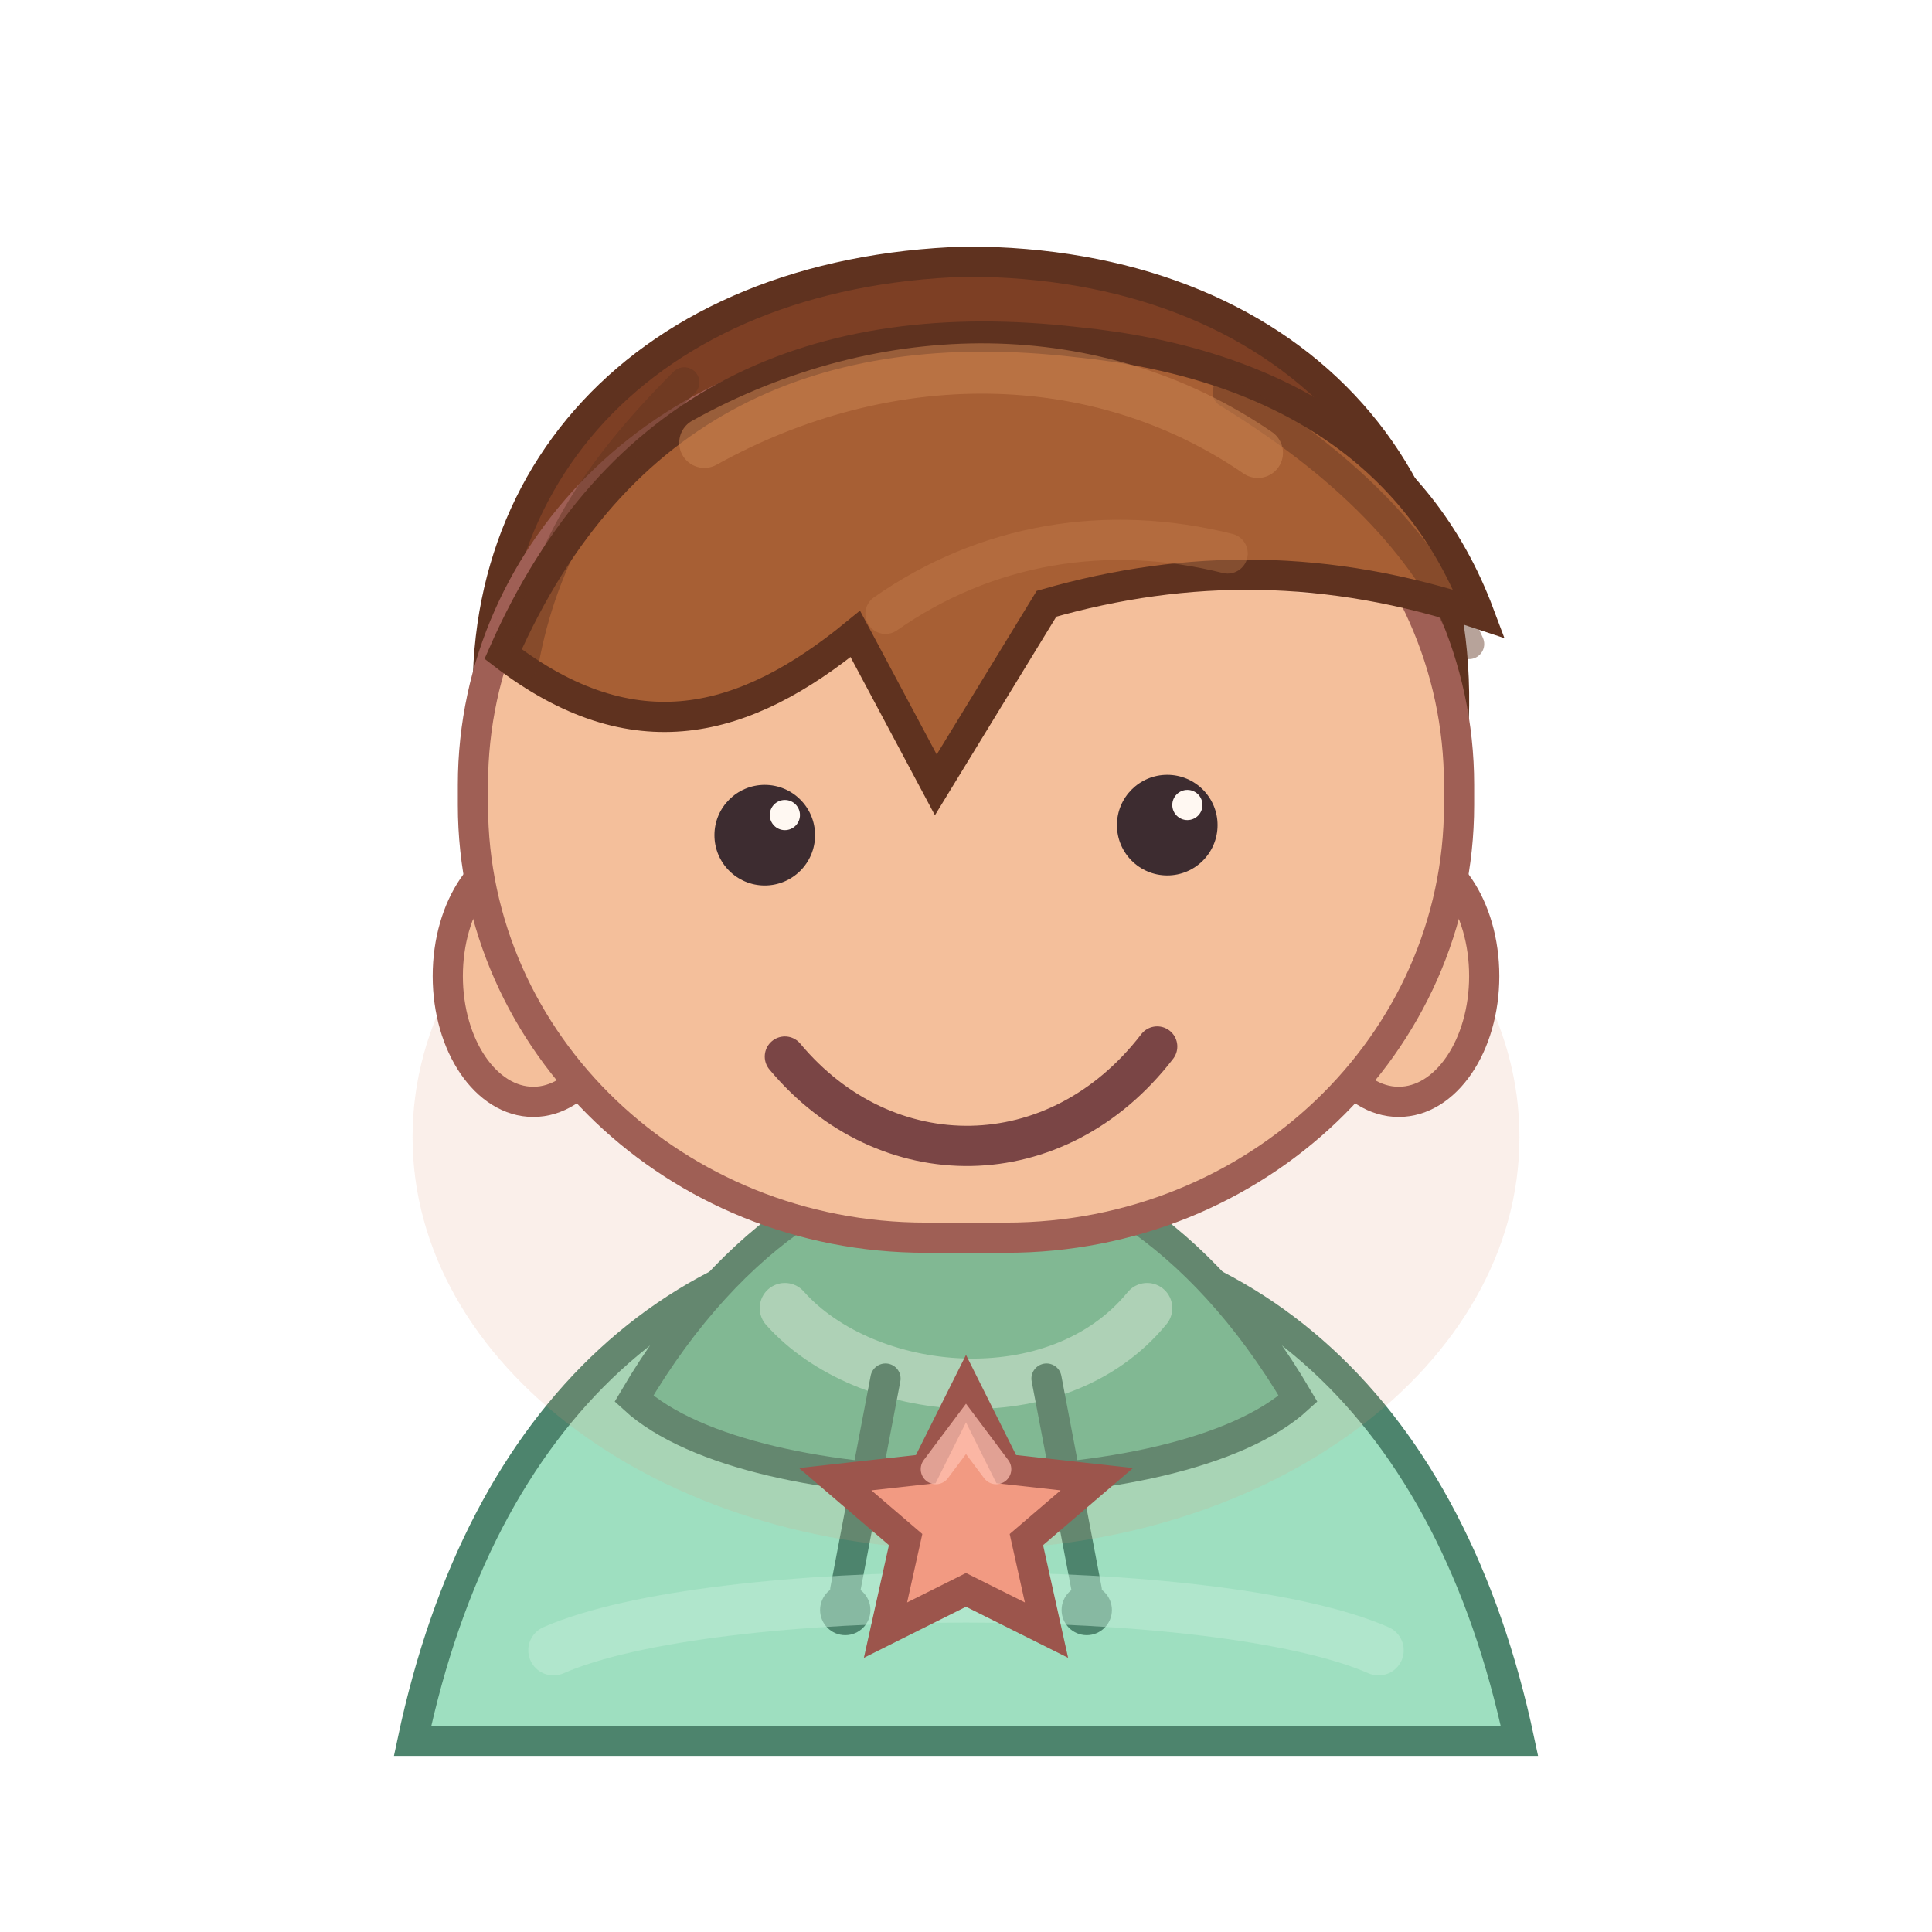
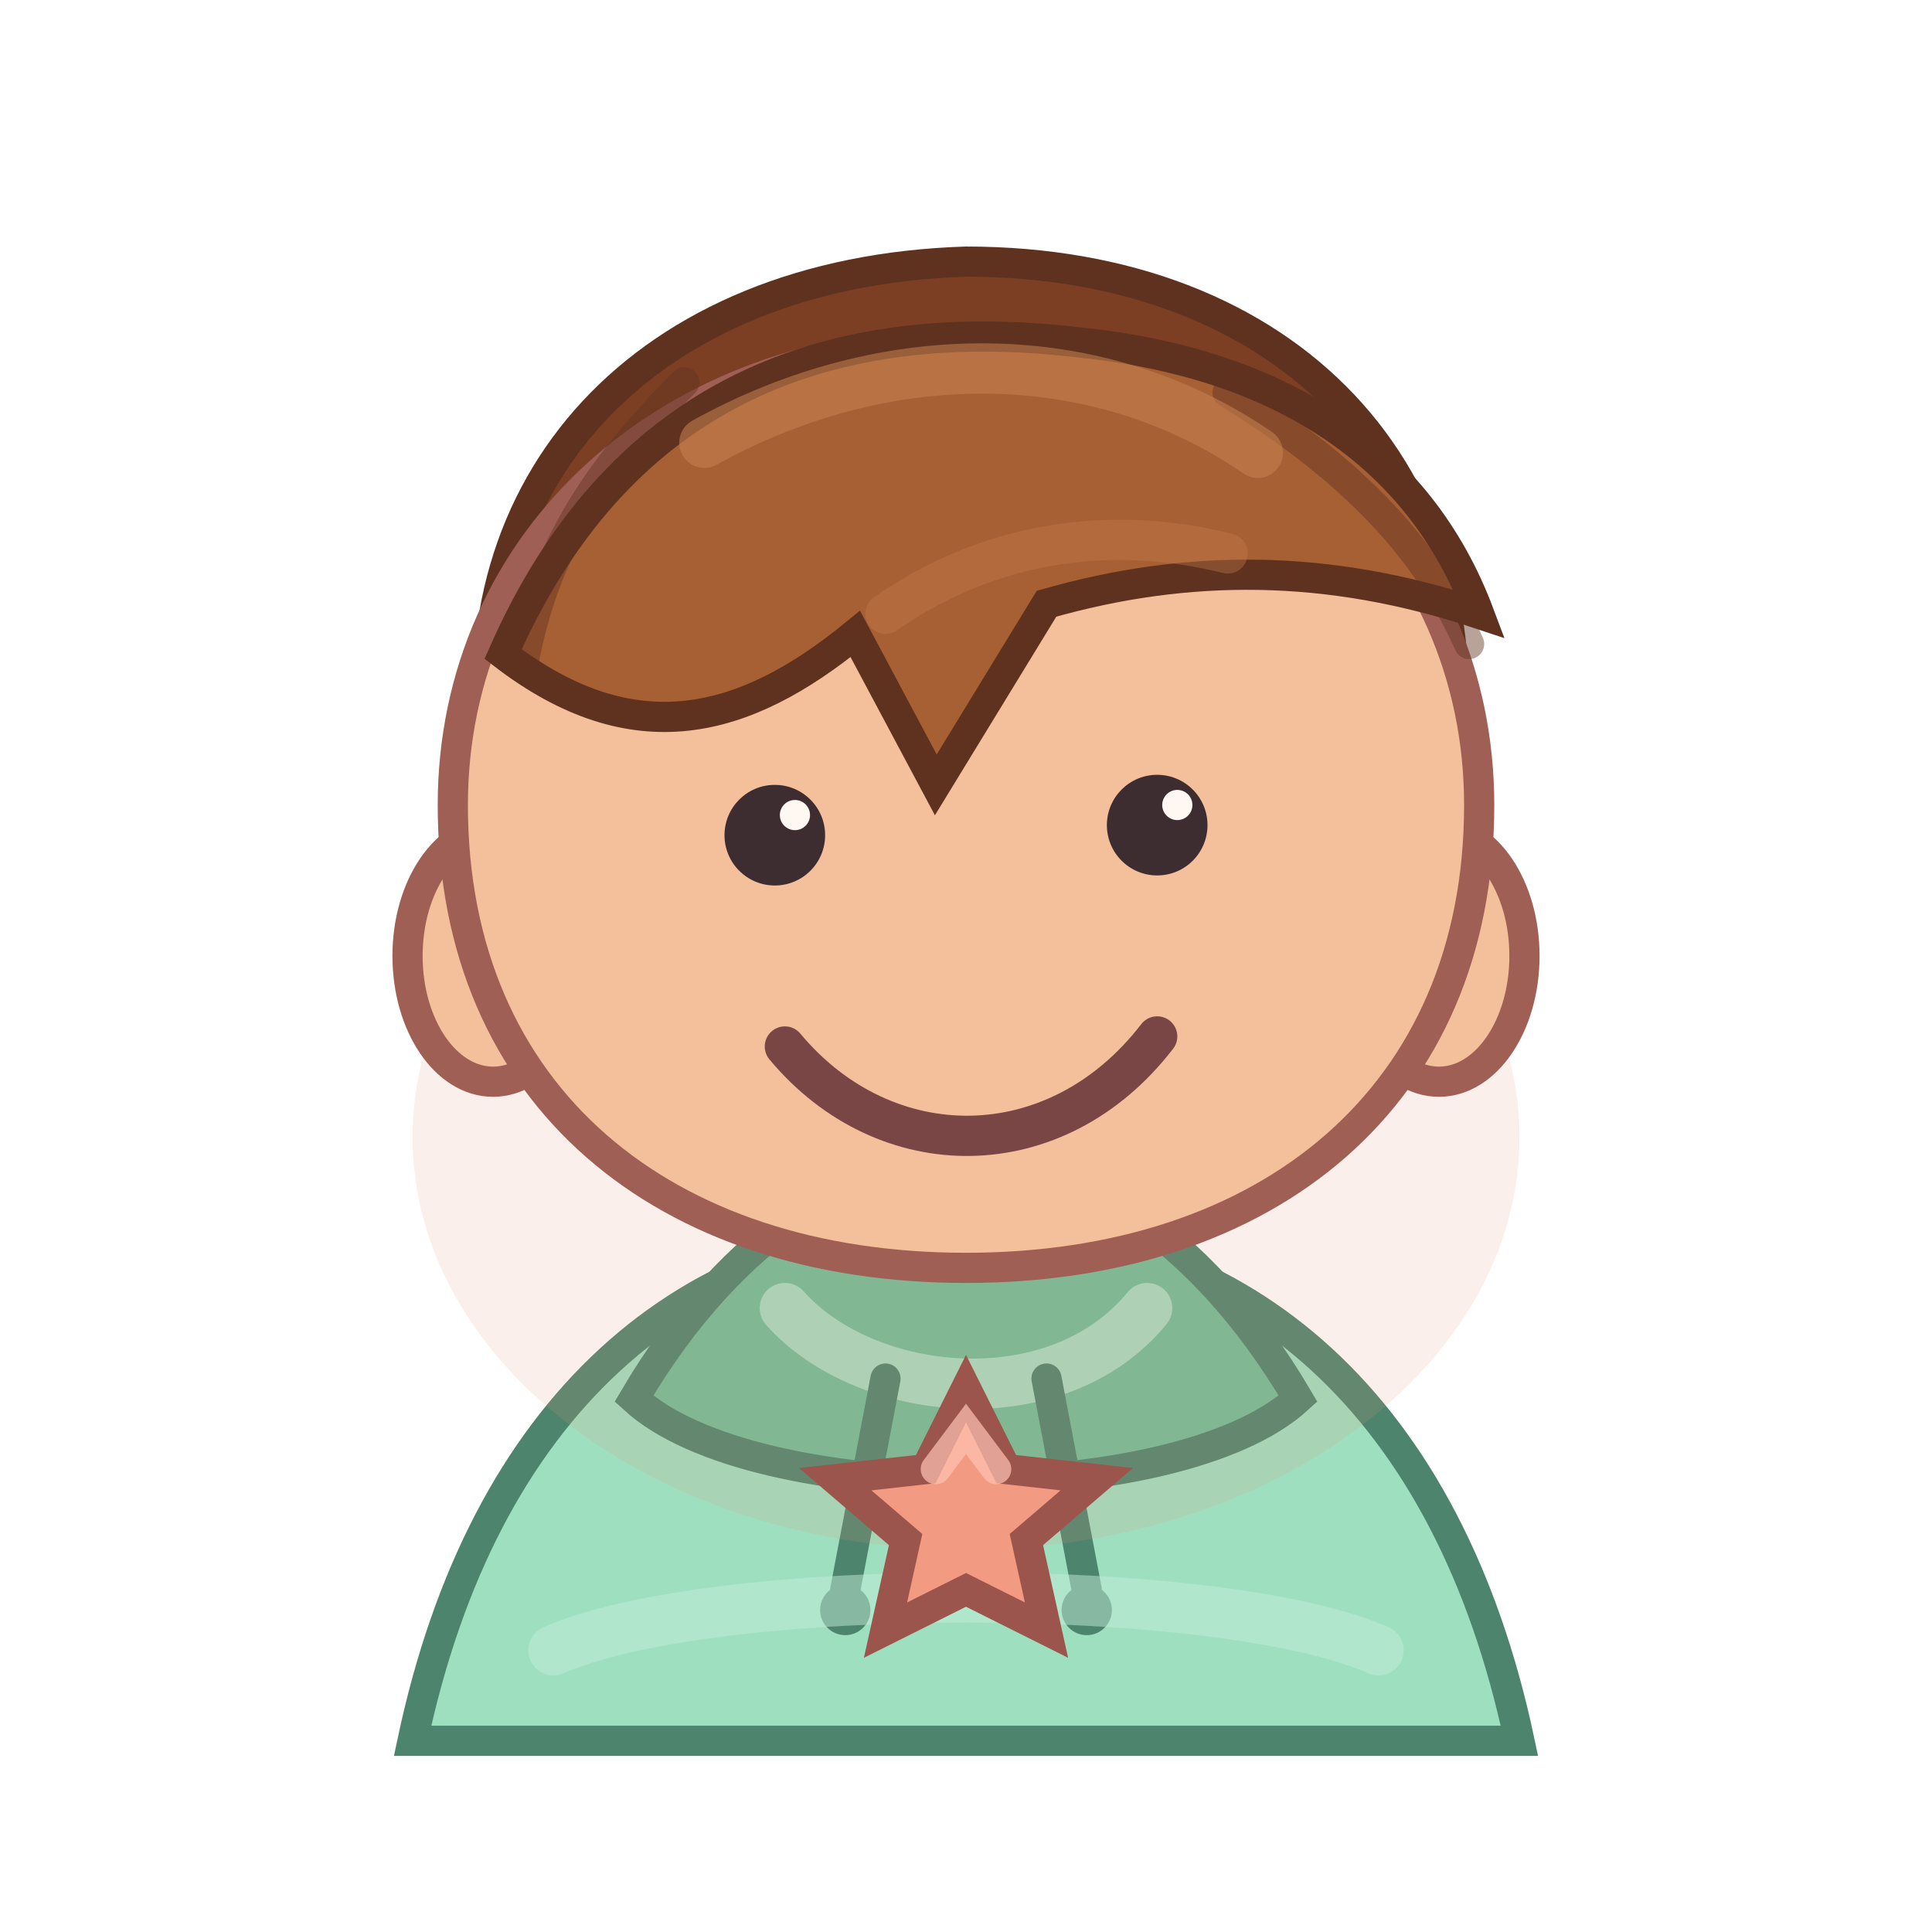
<svg xmlns="http://www.w3.org/2000/svg" viewBox="0 0 192 192" width="192" height="192" role="img" aria-label="HomeOps Avatar V2 sample">
  <g id="avatar-v2-layer-back-hair">
    <path d="M49 76c-4-28 15-49 47-50 32 0 52 21 48 51-9-10-19-14-31-12-16 3-31 6-48-2-7 3-12 7-16 13z" fill="#7d3f24" stroke="#5f321f" stroke-width="3" />
  </g>
  <g id="avatar-v2-layer-shirt">
    <path d="M41 173c7-33 27-51 55-51s48 18 55 51z" fill="#9edfc0" stroke="#4d846d" stroke-width="3" />
    <path d="M63 139c10-17 23-24 33-24s23 7 33 24c-12 11-54 11-66 0z" fill="#70be98" stroke="#4d846d" stroke-width="3" />
    <path d="M78 130c8 9 27 11 36 0" fill="none" stroke="#c1edd7" stroke-width="5" stroke-linecap="round" opacity="0.65" />
    <path d="M88 137l-4 21M104 137l4 21" stroke="#4d846d" stroke-width="3" stroke-linecap="round" />
    <circle cx="84" cy="160" r="2.5" fill="#4d846d" />
    <circle cx="108" cy="160" r="2.5" fill="#4d846d" />
    <path d="M55 164c16-7 66-7 82 0" fill="none" stroke="#c1edd7" stroke-width="5" stroke-linecap="round" opacity="0.5" />
  </g>
  <g id="avatar-v2-layer-base">
    <ellipse cx="96" cy="113" rx="55" ry="41" fill="#df9778" opacity="0.16" />
-     <ellipse data-anatomy="ear-left" cx="53" cy="97" rx="8.5" ry="12.5" fill="#f4bf9b" stroke="#9f5f55" stroke-width="3" />
-     <ellipse data-anatomy="ear-right" cx="139" cy="97" rx="8.5" ry="12.5" fill="#f4bf9b" stroke="#9f5f55" stroke-width="3" />
-     <rect x="47" y="35" width="98" height="88" rx="45" ry="43" fill="#f4bf9b" stroke="#9f5f55" stroke-width="3" />
-     <path d="M66 57c17-17 45-21 64-2" fill="none" stroke="#ffd8bf" stroke-width="8" stroke-linecap="round" opacity="0.4" />
-     <circle cx="76" cy="83" r="5" fill="#3d2c30" />
-     <circle cx="116" cy="82" r="5" fill="#3d2c30" />
-     <circle cx="78" cy="81" r="1.5" fill="#fff8f2" />
-     <circle cx="118" cy="80" r="1.5" fill="#fff8f2" />
-     <path d="M78 105c10 12 27 12 37-1" fill="none" stroke="#7a4545" stroke-width="4" stroke-linecap="round" />
+     <ellipse data-anatomy="ear-left" cx="49" cy="95" rx="8.5" ry="12.5" fill="#f4bf9b" stroke="#9f5f55" stroke-width="3" />
+     <ellipse data-anatomy="ear-right" cx="143" cy="95" rx="8.5" ry="12.5" fill="#f4bf9b" stroke="#9f5f55" stroke-width="3" />
+     <path data-anatomy="head-round" d="M96 34c30 0 51 20 51 46 0 29-21 46-51 46s-51-17-51-46c0-26 21-46 51-46z" fill="#f4bf9b" stroke="#9f5f55" stroke-width="3" />
+     <path d="M64 56c17-17 45-21 64-2" fill="none" stroke="#ffd8bf" stroke-width="8" stroke-linecap="round" opacity="0.4" />
+     <circle cx="77" cy="83" r="5" fill="#3d2c30" />
+     <circle cx="115" cy="82" r="5" fill="#3d2c30" />
+     <circle cx="79" cy="81" r="1.5" fill="#fff8f2" />
+     <circle cx="117" cy="80" r="1.5" fill="#fff8f2" />
+     <path d="M78 104c10 12 27 12 37-1" fill="none" stroke="#7a4545" stroke-width="4" stroke-linecap="round" />
  </g>
  <g id="avatar-v2-layer-front-hair">
    <path d="M50 65c11-25 31-34 57-31 20 2 34 11 40 27-15-5-29-5-43-1l-11 18-8-15c-11 9-22 12-35 2z" fill="#a75f34" stroke="#5f321f" stroke-width="3" />
    <path d="M68 38c-9 9-14 17-16 28M122 39c13 8 20 16 24 25" fill="none" stroke="#5f321f" stroke-width="3" stroke-linecap="round" opacity="0.45" />
  </g>
  <g id="avatar-v2-layer-hair-highlights">
    <path d="M70 44c18-10 39-10 55 1" fill="none" stroke="#c98250" stroke-width="5" stroke-linecap="round" opacity="0.55" />
    <path d="M88 61c10-7 22-9 34-6" fill="none" stroke="#c98250" stroke-width="4" stroke-linecap="round" opacity="0.35" />
  </g>
  <g id="avatar-v2-layer-accessory" transform="translate(96 151) scale(1)">
    <path d="M0-13l4 8 9 1-7 6 2 9-8-4-8 4 2-9-7-6 9-1z" fill="#f29a82" stroke="#9c554c" stroke-width="3" />
    <path d="M-3-5l3-4 3 4" fill="none" stroke="#ffc2b2" stroke-width="3" stroke-linecap="round" opacity="0.7" />
  </g>
</svg>
